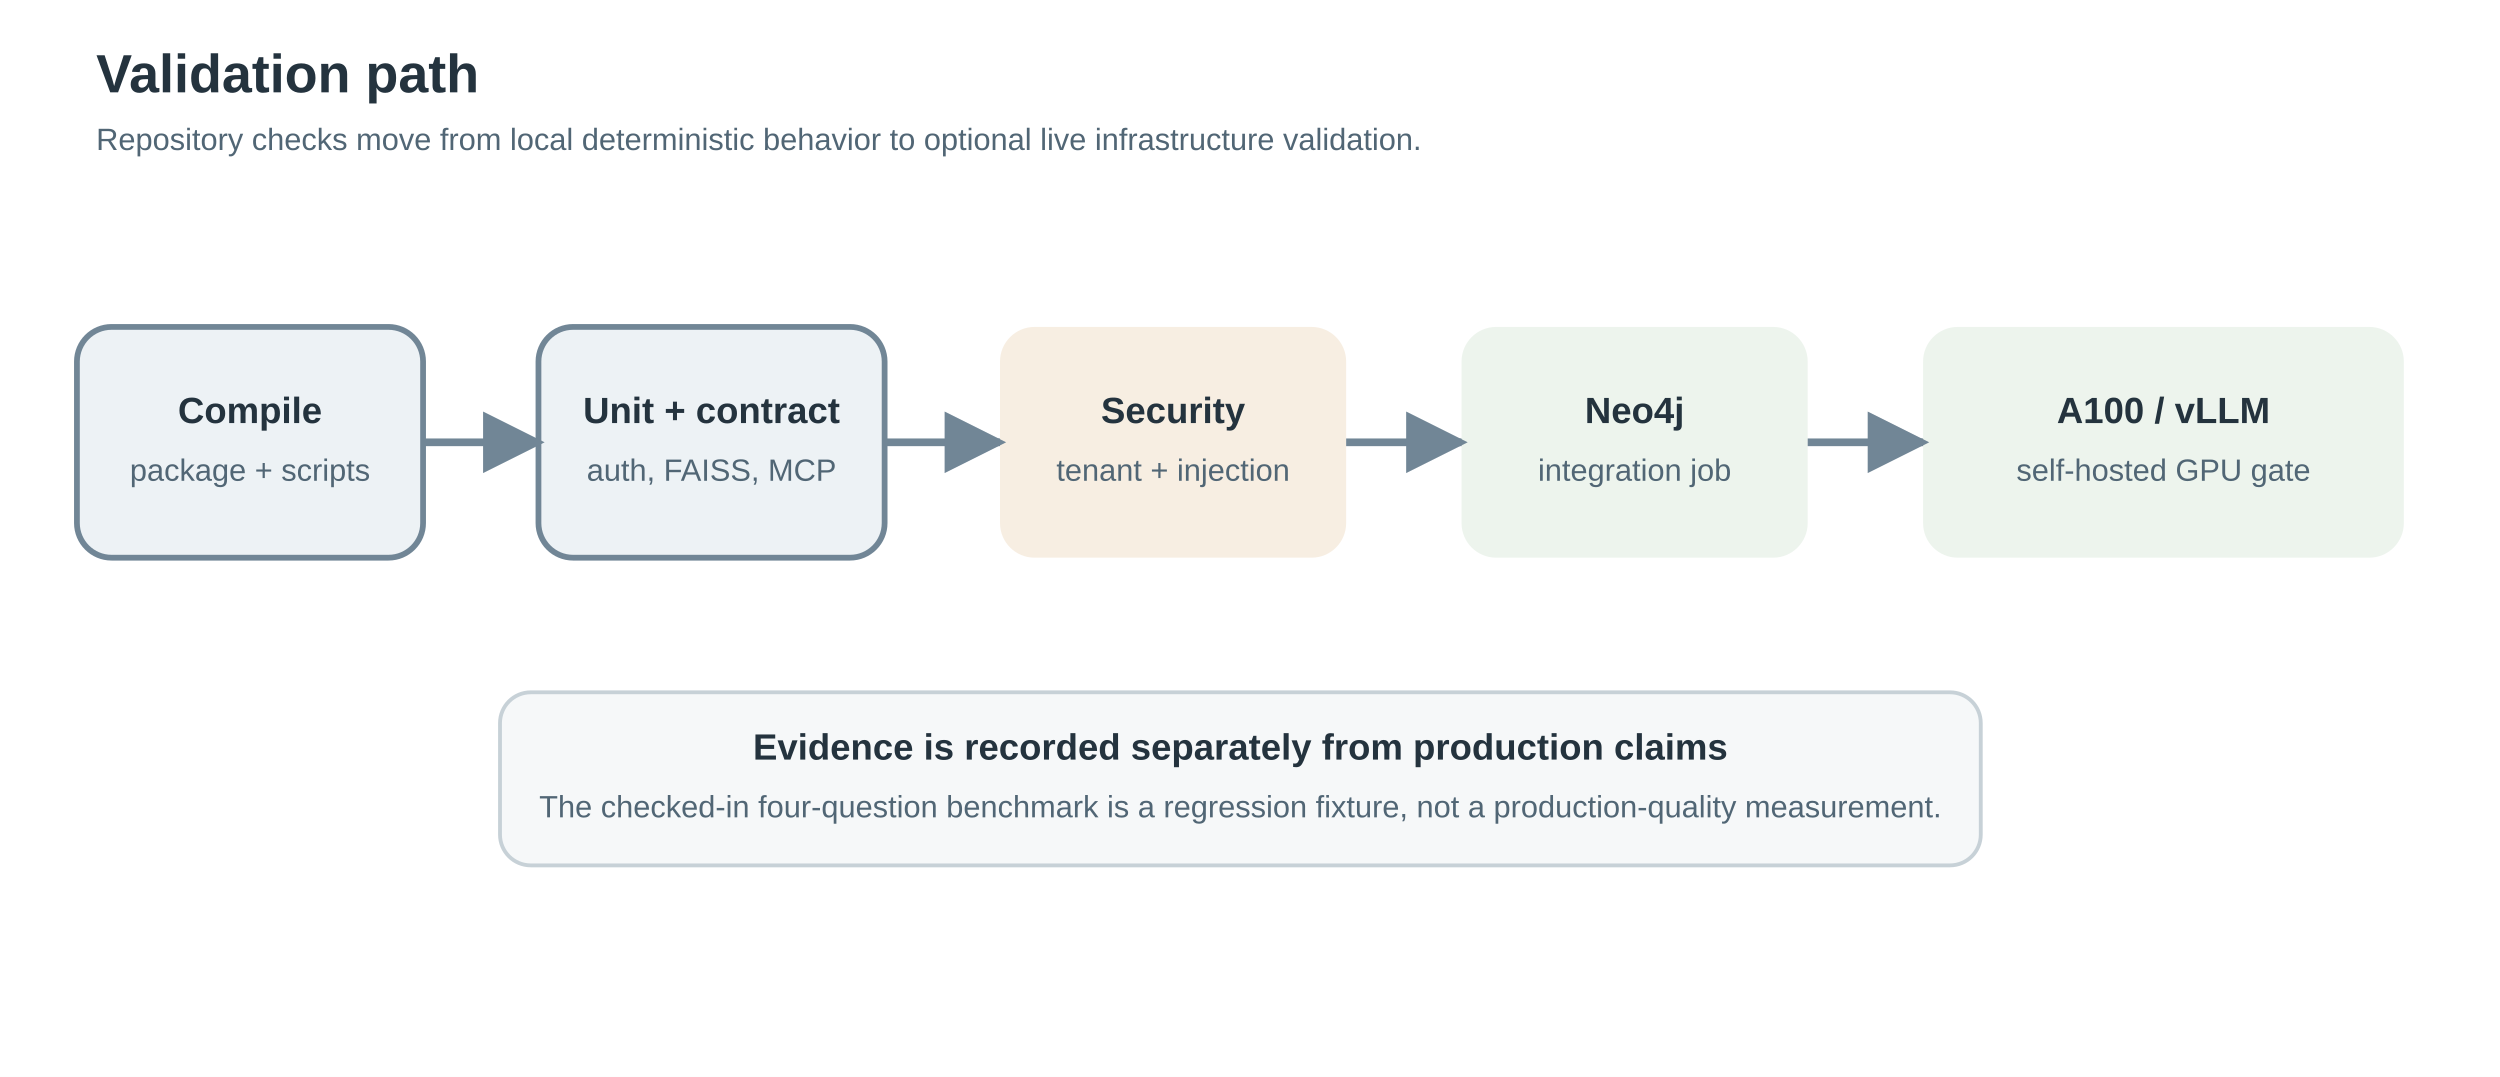
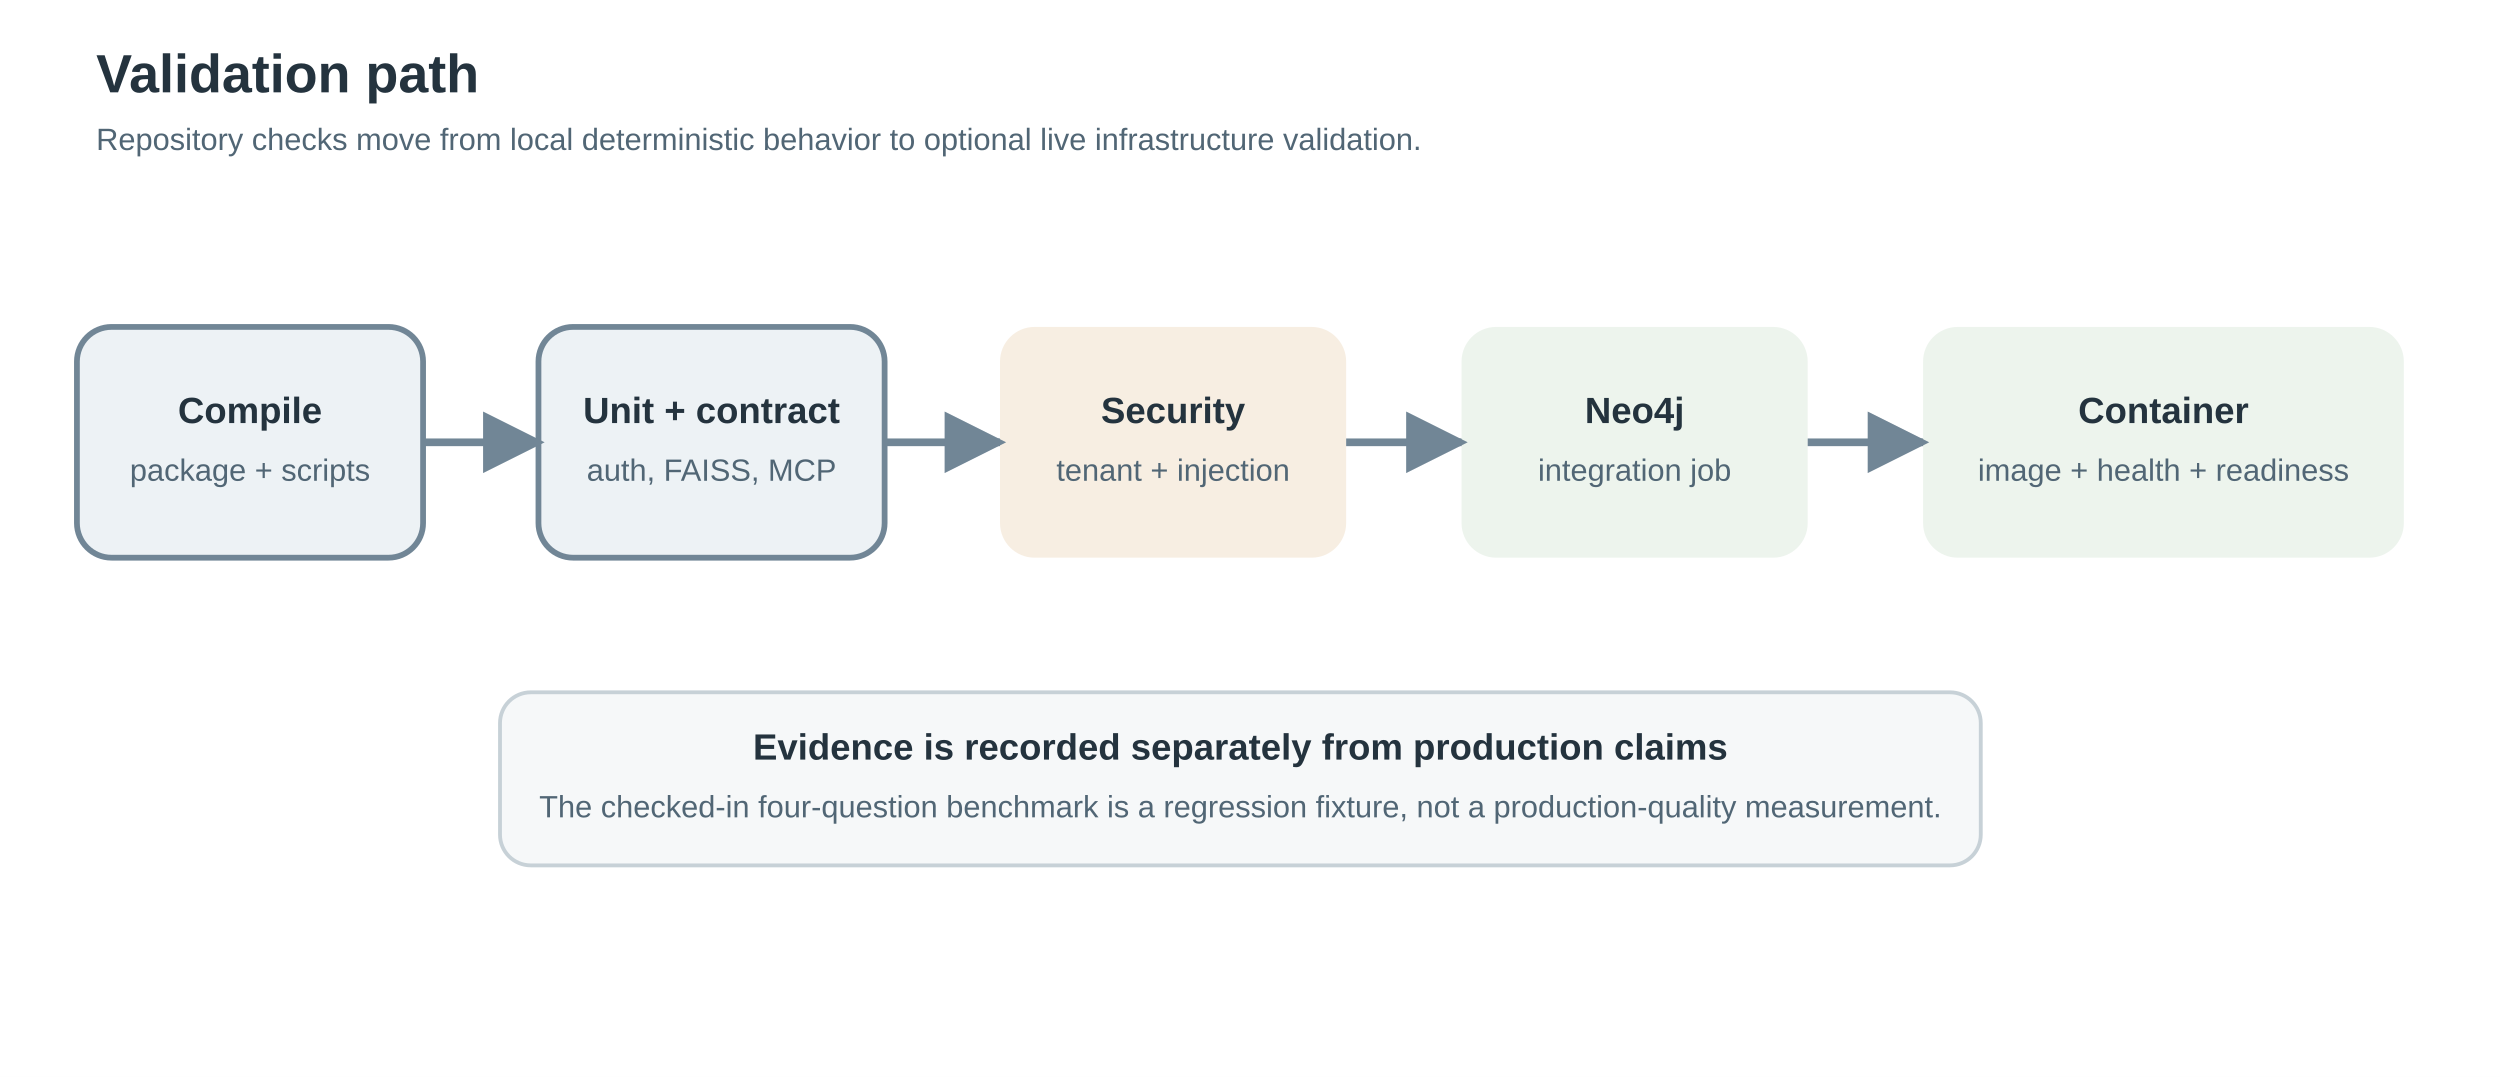
<svg xmlns="http://www.w3.org/2000/svg" width="1300" height="560" viewBox="0 0 1300 560">
  <rect width="1300" height="560" fill="#fff" />
  <style>text{font-family:Arial,sans-serif;fill:#24333e}.title{font-size:28px;font-weight:700}.step{fill:#edf2f5;stroke:#718696;stroke-width:3}.security{fill:#f7eee2}.ok{fill:#edf4ed}.arrow{stroke:#718696;stroke-width:4;fill:none;marker-end:url(#a)}.small{font-size:16px;fill:#516675}.big{font-size:19px;font-weight:700}</style>
  <defs>
    <marker id="a" viewBox="0 0 10 10" refX="9" refY="5" markerWidth="8" markerHeight="8" orient="auto">
      <path d="M 0 0 L 10 5 L 0 10 z" fill="#718696" />
    </marker>
  </defs>
  <text x="50" y="48" class="title">Validation path</text>
  <text x="50" y="78" class="small">Repository checks move from local deterministic behavior to optional live infrastructure validation.</text>
  <rect class="step" x="40" y="170" rx="18" width="180" height="120" />
  <text x="130" y="220" text-anchor="middle" class="big">Compile</text>
  <text x="130" y="250" text-anchor="middle" class="small">package + scripts</text>
  <rect class="step" x="280" y="170" rx="18" width="180" height="120" />
  <text x="370" y="220" text-anchor="middle" class="big">Unit + contract</text>
  <text x="370" y="250" text-anchor="middle" class="small">auth, FAISS, MCP</text>
  <rect class="security" x="520" y="170" rx="18" width="180" height="120" />
  <text x="610" y="220" text-anchor="middle" class="big">Security</text>
  <text x="610" y="250" text-anchor="middle" class="small">tenant + injection</text>
  <rect class="ok" x="760" y="170" rx="18" width="180" height="120" />
  <text x="850" y="220" text-anchor="middle" class="big">Neo4j</text>
  <text x="850" y="250" text-anchor="middle" class="small">integration job</text>
  <rect class="ok" x="1000" y="170" rx="18" width="250" height="120" />
-   <text x="1125" y="220" text-anchor="middle" class="big">A100 / vLLM</text>
-   <text x="1125" y="250" text-anchor="middle" class="small">self-hosted GPU gate</text>
+   <text x="1125" y="220" text-anchor="middle" class="big">Container</text>
+   <text x="1125" y="250" text-anchor="middle" class="small">image + health + readiness</text>
  <path class="arrow" d="M220 230 L280 230" />
  <path class="arrow" d="M460 230 L520 230" />
  <path class="arrow" d="M700 230 L760 230" />
  <path class="arrow" d="M940 230 L1000 230" />
  <rect x="260" y="360" rx="16" width="770" height="90" fill="#f6f8f9" stroke="#c7d1d7" stroke-width="2" />
  <text x="645" y="395" text-anchor="middle" class="big">Evidence is recorded separately from production claims</text>
  <text x="645" y="425" text-anchor="middle" class="small">The checked-in four-question benchmark is a regression fixture, not a production-quality measurement.</text>
</svg>
